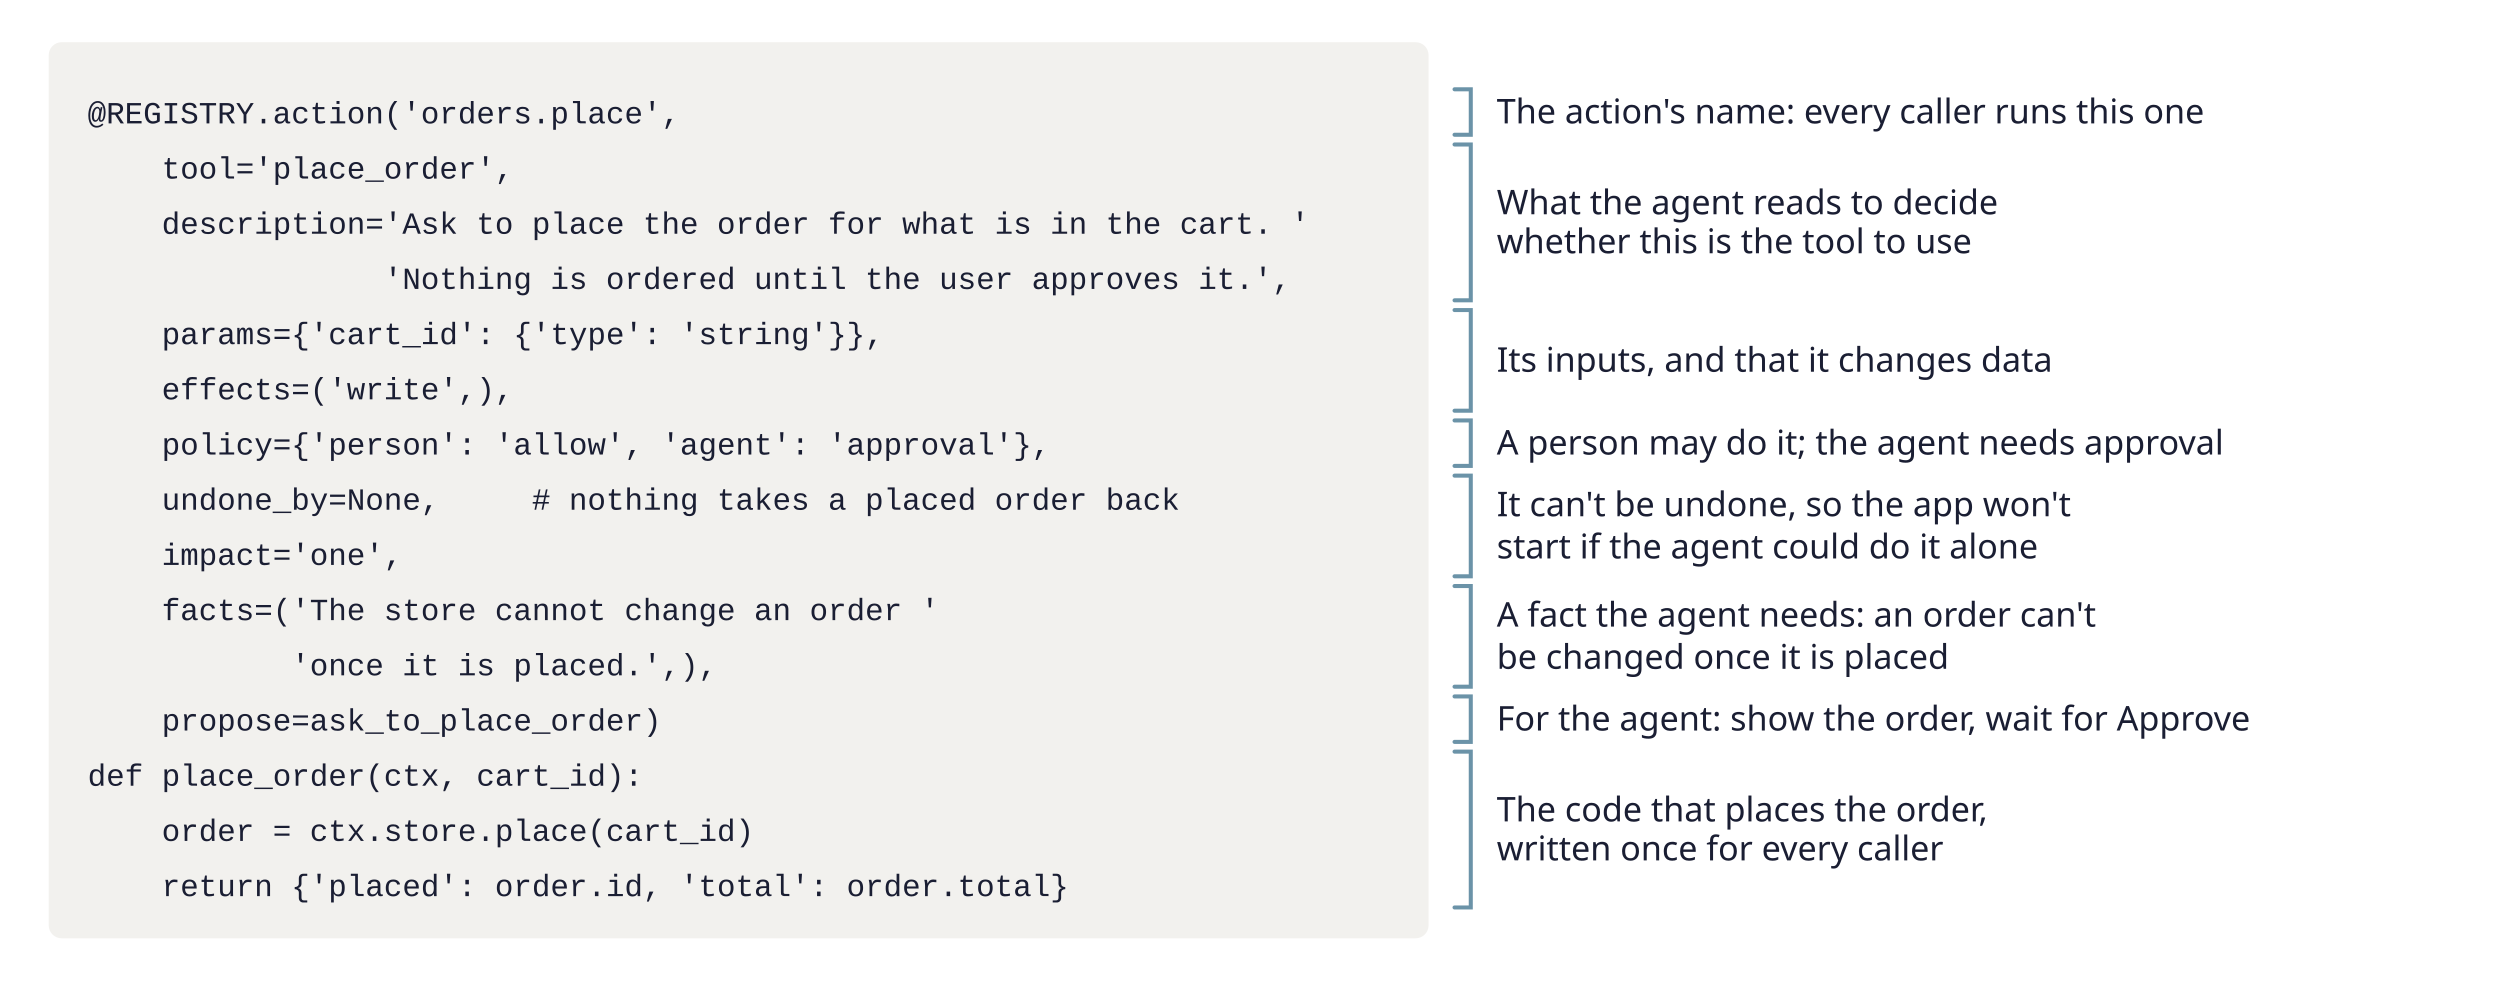
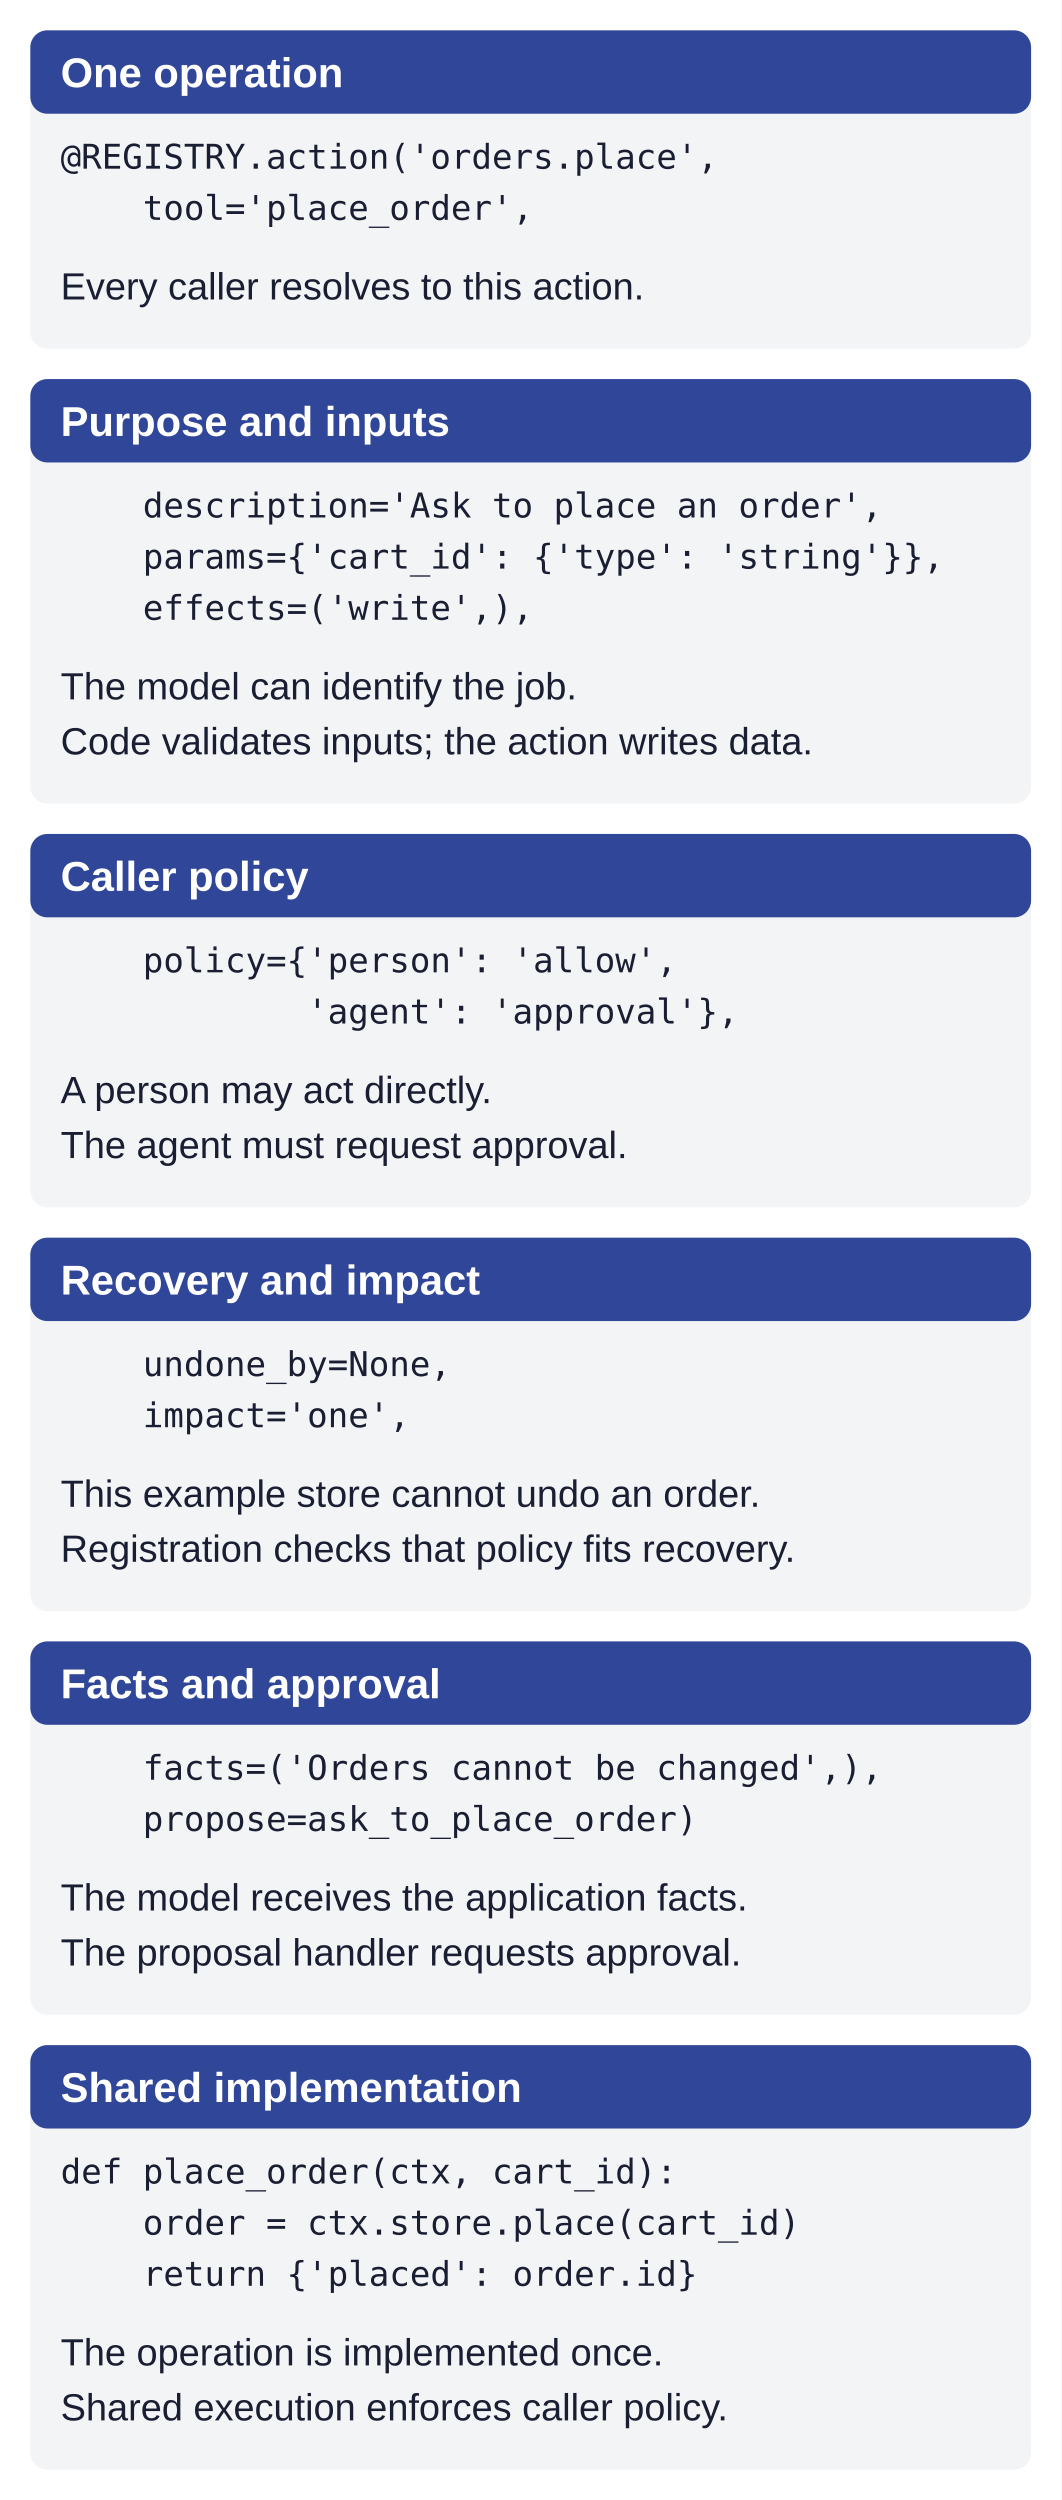
- <svg xmlns="http://www.w3.org/2000/svg" viewBox="30 210 1540 605" width="1540" height="605" role="img" aria-label="The capability registry: placing an order, declared once">
-   <rect width="1600" height="900" fill="#FFFFFF" />
-   <rect x="60" y="236" width="850" height="552" rx="8" fill="#F2F1EE" />
-   <text x="84" y="286" font-family="Menlo, Consolas, 'Courier New', monospace" xml:space="preserve" font-size="19" fill="#1A1E33">@REGISTRY.action('orders.place',</text>
-   <text x="84" y="320" font-family="Menlo, Consolas, 'Courier New', monospace" xml:space="preserve" font-size="19" fill="#1A1E33">    tool='place_order',</text>
-   <text x="84" y="354" font-family="Menlo, Consolas, 'Courier New', monospace" xml:space="preserve" font-size="19" fill="#1A1E33">    description='Ask to place the order for what is in the cart. '</text>
-   <text x="84" y="388" font-family="Menlo, Consolas, 'Courier New', monospace" xml:space="preserve" font-size="19" fill="#1A1E33">                'Nothing is ordered until the user approves it.',</text>
-   <text x="84" y="422" font-family="Menlo, Consolas, 'Courier New', monospace" xml:space="preserve" font-size="19" fill="#1A1E33">    params={'cart_id': {'type': 'string'}},</text>
-   <text x="84" y="456" font-family="Menlo, Consolas, 'Courier New', monospace" xml:space="preserve" font-size="19" fill="#1A1E33">    effects=('write',),</text>
-   <text x="84" y="490" font-family="Menlo, Consolas, 'Courier New', monospace" xml:space="preserve" font-size="19" fill="#1A1E33">    policy={'person': 'allow', 'agent': 'approval'},</text>
-   <text x="84" y="524" font-family="Menlo, Consolas, 'Courier New', monospace" xml:space="preserve" font-size="19" fill="#1A1E33">    undone_by=None,     # nothing takes a placed order back</text>
-   <text x="84" y="558" font-family="Menlo, Consolas, 'Courier New', monospace" xml:space="preserve" font-size="19" fill="#1A1E33">    impact='one',</text>
-   <text x="84" y="592" font-family="Menlo, Consolas, 'Courier New', monospace" xml:space="preserve" font-size="19" fill="#1A1E33">    facts=('The store cannot change an order '</text>
-   <text x="84" y="626" font-family="Menlo, Consolas, 'Courier New', monospace" xml:space="preserve" font-size="19" fill="#1A1E33">           'once it is placed.',),</text>
-   <text x="84" y="660" font-family="Menlo, Consolas, 'Courier New', monospace" xml:space="preserve" font-size="19" fill="#1A1E33">    propose=ask_to_place_order)</text>
-   <text x="84" y="694" font-family="Menlo, Consolas, 'Courier New', monospace" xml:space="preserve" font-size="19" fill="#1A1E33">def place_order(ctx, cart_id):</text>
-   <text x="84" y="728" font-family="Menlo, Consolas, 'Courier New', monospace" xml:space="preserve" font-size="19" fill="#1A1E33">    order = ctx.store.place(cart_id)</text>
-   <text x="84" y="762" font-family="Menlo, Consolas, 'Courier New', monospace" xml:space="preserve" font-size="19" fill="#1A1E33">    return {'placed': order.id, 'total': order.total}</text>
-   <path d="M926,265 H936 V293 H926" fill="none" stroke="#6B93A8" stroke-width="2.5" stroke-linecap="round" />
-   <text x="952" y="286" font-family="Calibri, Carlito, 'Segoe UI', sans-serif" font-size="21" fill="#1A1E33">The action's name: every caller runs this one</text>
-   <path d="M926,299 H936 V395 H926" fill="none" stroke="#6B93A8" stroke-width="2.5" stroke-linecap="round" />
-   <text x="952" y="342" font-family="Calibri, Carlito, 'Segoe UI', sans-serif" font-size="21" fill="#1A1E33">What the agent reads to decide</text>
-   <text x="952" y="366" font-family="Calibri, Carlito, 'Segoe UI', sans-serif" font-size="21" fill="#1A1E33">whether this is the tool to use</text>
-   <path d="M926,401 H936 V463 H926" fill="none" stroke="#6B93A8" stroke-width="2.5" stroke-linecap="round" />
-   <text x="952" y="439" font-family="Calibri, Carlito, 'Segoe UI', sans-serif" font-size="21" fill="#1A1E33">Its inputs, and that it changes data</text>
-   <path d="M926,469 H936 V497 H926" fill="none" stroke="#6B93A8" stroke-width="2.5" stroke-linecap="round" />
-   <text x="952" y="490" font-family="Calibri, Carlito, 'Segoe UI', sans-serif" font-size="21" fill="#1A1E33">A person may do it; the agent needs approval</text>
-   <path d="M926,503 H936 V565 H926" fill="none" stroke="#6B93A8" stroke-width="2.5" stroke-linecap="round" />
-   <text x="952" y="528" font-family="Calibri, Carlito, 'Segoe UI', sans-serif" font-size="21" fill="#1A1E33">It can't be undone, so the app won't</text>
-   <text x="952" y="554" font-family="Calibri, Carlito, 'Segoe UI', sans-serif" font-size="21" fill="#1A1E33">start if the agent could do it alone</text>
-   <path d="M926,571 H936 V633 H926" fill="none" stroke="#6B93A8" stroke-width="2.5" stroke-linecap="round" />
-   <text x="952" y="596" font-family="Calibri, Carlito, 'Segoe UI', sans-serif" font-size="21" fill="#1A1E33">A fact the agent needs: an order can't</text>
-   <text x="952" y="622" font-family="Calibri, Carlito, 'Segoe UI', sans-serif" font-size="21" fill="#1A1E33">be changed once it is placed</text>
-   <path d="M926,639 H936 V667 H926" fill="none" stroke="#6B93A8" stroke-width="2.5" stroke-linecap="round" />
-   <text x="952" y="660" font-family="Calibri, Carlito, 'Segoe UI', sans-serif" font-size="21" fill="#1A1E33">For the agent: show the order, wait for Approve</text>
-   <path d="M926,673 H936 V769 H926" fill="none" stroke="#6B93A8" stroke-width="2.5" stroke-linecap="round" />
-   <text x="952" y="716" font-family="Calibri, Carlito, 'Segoe UI', sans-serif" font-size="21" fill="#1A1E33">The code that places the order,</text>
-   <text x="952" y="740" font-family="Calibri, Carlito, 'Segoe UI', sans-serif" font-size="21" fill="#1A1E33">written once for every caller</text>
+ <svg xmlns="http://www.w3.org/2000/svg" width="560" height="1319" viewBox="0 0 560 1319" role="img" aria-label="An illustrative order declaration: identity, tool description, inputs, effects, caller permissions, recovery, proposal handler and shared implementation.">
+   <rect width="560" height="1319" fill="white" />
+   <rect x="16" y="16" width="528" height="168" rx="9" fill="#f3f4f6" />
+   <rect x="16" y="16" width="528" height="44" rx="9" fill="#304698" />
+   <text xml:space="preserve" x="32" y="46" font-family="Arial, sans-serif" font-size="22" fill="white" font-weight="700">One operation</text>
+   <text xml:space="preserve" x="32" y="89" font-family="monospace" font-size="18" fill="#1a1e33">@REGISTRY.action('orders.place',</text>
+   <text xml:space="preserve" x="32" y="116" font-family="monospace" font-size="18" fill="#1a1e33">    tool='place_order',</text>
+   <text xml:space="preserve" x="32" y="158" font-family="Arial, sans-serif" font-size="20" fill="#1a1e33">Every caller resolves to this action.</text>
+   <rect x="16" y="200" width="528" height="224" rx="9" fill="#f3f4f6" />
+   <rect x="16" y="200" width="528" height="44" rx="9" fill="#304698" />
+   <text xml:space="preserve" x="32" y="230" font-family="Arial, sans-serif" font-size="22" fill="white" font-weight="700">Purpose and inputs</text>
+   <text xml:space="preserve" x="32" y="273" font-family="monospace" font-size="18" fill="#1a1e33">    description='Ask to place an order',</text>
+   <text xml:space="preserve" x="32" y="300" font-family="monospace" font-size="18" fill="#1a1e33">    params={'cart_id': {'type': 'string'}},</text>
+   <text xml:space="preserve" x="32" y="327" font-family="monospace" font-size="18" fill="#1a1e33">    effects=('write',),</text>
+   <text xml:space="preserve" x="32" y="369" font-family="Arial, sans-serif" font-size="20" fill="#1a1e33">The model can identify the job.</text>
+   <text xml:space="preserve" x="32" y="398" font-family="Arial, sans-serif" font-size="20" fill="#1a1e33">Code validates inputs; the action writes data.</text>
+   <rect x="16" y="440" width="528" height="197" rx="9" fill="#f3f4f6" />
+   <rect x="16" y="440" width="528" height="44" rx="9" fill="#304698" />
+   <text xml:space="preserve" x="32" y="470" font-family="Arial, sans-serif" font-size="22" fill="white" font-weight="700">Caller policy</text>
+   <text xml:space="preserve" x="32" y="513" font-family="monospace" font-size="18" fill="#1a1e33">    policy={'person': 'allow',</text>
+   <text xml:space="preserve" x="32" y="540" font-family="monospace" font-size="18" fill="#1a1e33">            'agent': 'approval'},</text>
+   <text xml:space="preserve" x="32" y="582" font-family="Arial, sans-serif" font-size="20" fill="#1a1e33">A person may act directly.</text>
+   <text xml:space="preserve" x="32" y="611" font-family="Arial, sans-serif" font-size="20" fill="#1a1e33">The agent must request approval.</text>
+   <rect x="16" y="653" width="528" height="197" rx="9" fill="#f3f4f6" />
+   <rect x="16" y="653" width="528" height="44" rx="9" fill="#304698" />
+   <text xml:space="preserve" x="32" y="683" font-family="Arial, sans-serif" font-size="22" fill="white" font-weight="700">Recovery and impact</text>
+   <text xml:space="preserve" x="32" y="726" font-family="monospace" font-size="18" fill="#1a1e33">    undone_by=None,</text>
+   <text xml:space="preserve" x="32" y="753" font-family="monospace" font-size="18" fill="#1a1e33">    impact='one',</text>
+   <text xml:space="preserve" x="32" y="795" font-family="Arial, sans-serif" font-size="20" fill="#1a1e33">This example store cannot undo an order.</text>
+   <text xml:space="preserve" x="32" y="824" font-family="Arial, sans-serif" font-size="20" fill="#1a1e33">Registration checks that policy fits recovery.</text>
+   <rect x="16" y="866" width="528" height="197" rx="9" fill="#f3f4f6" />
+   <rect x="16" y="866" width="528" height="44" rx="9" fill="#304698" />
+   <text xml:space="preserve" x="32" y="896" font-family="Arial, sans-serif" font-size="22" fill="white" font-weight="700">Facts and approval</text>
+   <text xml:space="preserve" x="32" y="939" font-family="monospace" font-size="18" fill="#1a1e33">    facts=('Orders cannot be changed',),</text>
+   <text xml:space="preserve" x="32" y="966" font-family="monospace" font-size="18" fill="#1a1e33">    propose=ask_to_place_order)</text>
+   <text xml:space="preserve" x="32" y="1008" font-family="Arial, sans-serif" font-size="20" fill="#1a1e33">The model receives the application facts.</text>
+   <text xml:space="preserve" x="32" y="1037" font-family="Arial, sans-serif" font-size="20" fill="#1a1e33">The proposal handler requests approval.</text>
+   <rect x="16" y="1079" width="528" height="224" rx="9" fill="#f3f4f6" />
+   <rect x="16" y="1079" width="528" height="44" rx="9" fill="#304698" />
+   <text xml:space="preserve" x="32" y="1109" font-family="Arial, sans-serif" font-size="22" fill="white" font-weight="700">Shared implementation</text>
+   <text xml:space="preserve" x="32" y="1152" font-family="monospace" font-size="18" fill="#1a1e33">def place_order(ctx, cart_id):</text>
+   <text xml:space="preserve" x="32" y="1179" font-family="monospace" font-size="18" fill="#1a1e33">    order = ctx.store.place(cart_id)</text>
+   <text xml:space="preserve" x="32" y="1206" font-family="monospace" font-size="18" fill="#1a1e33">    return {'placed': order.id}</text>
+   <text xml:space="preserve" x="32" y="1248" font-family="Arial, sans-serif" font-size="20" fill="#1a1e33">The operation is implemented once.</text>
+   <text xml:space="preserve" x="32" y="1277" font-family="Arial, sans-serif" font-size="20" fill="#1a1e33">Shared execution enforces caller policy.</text>
</svg>
